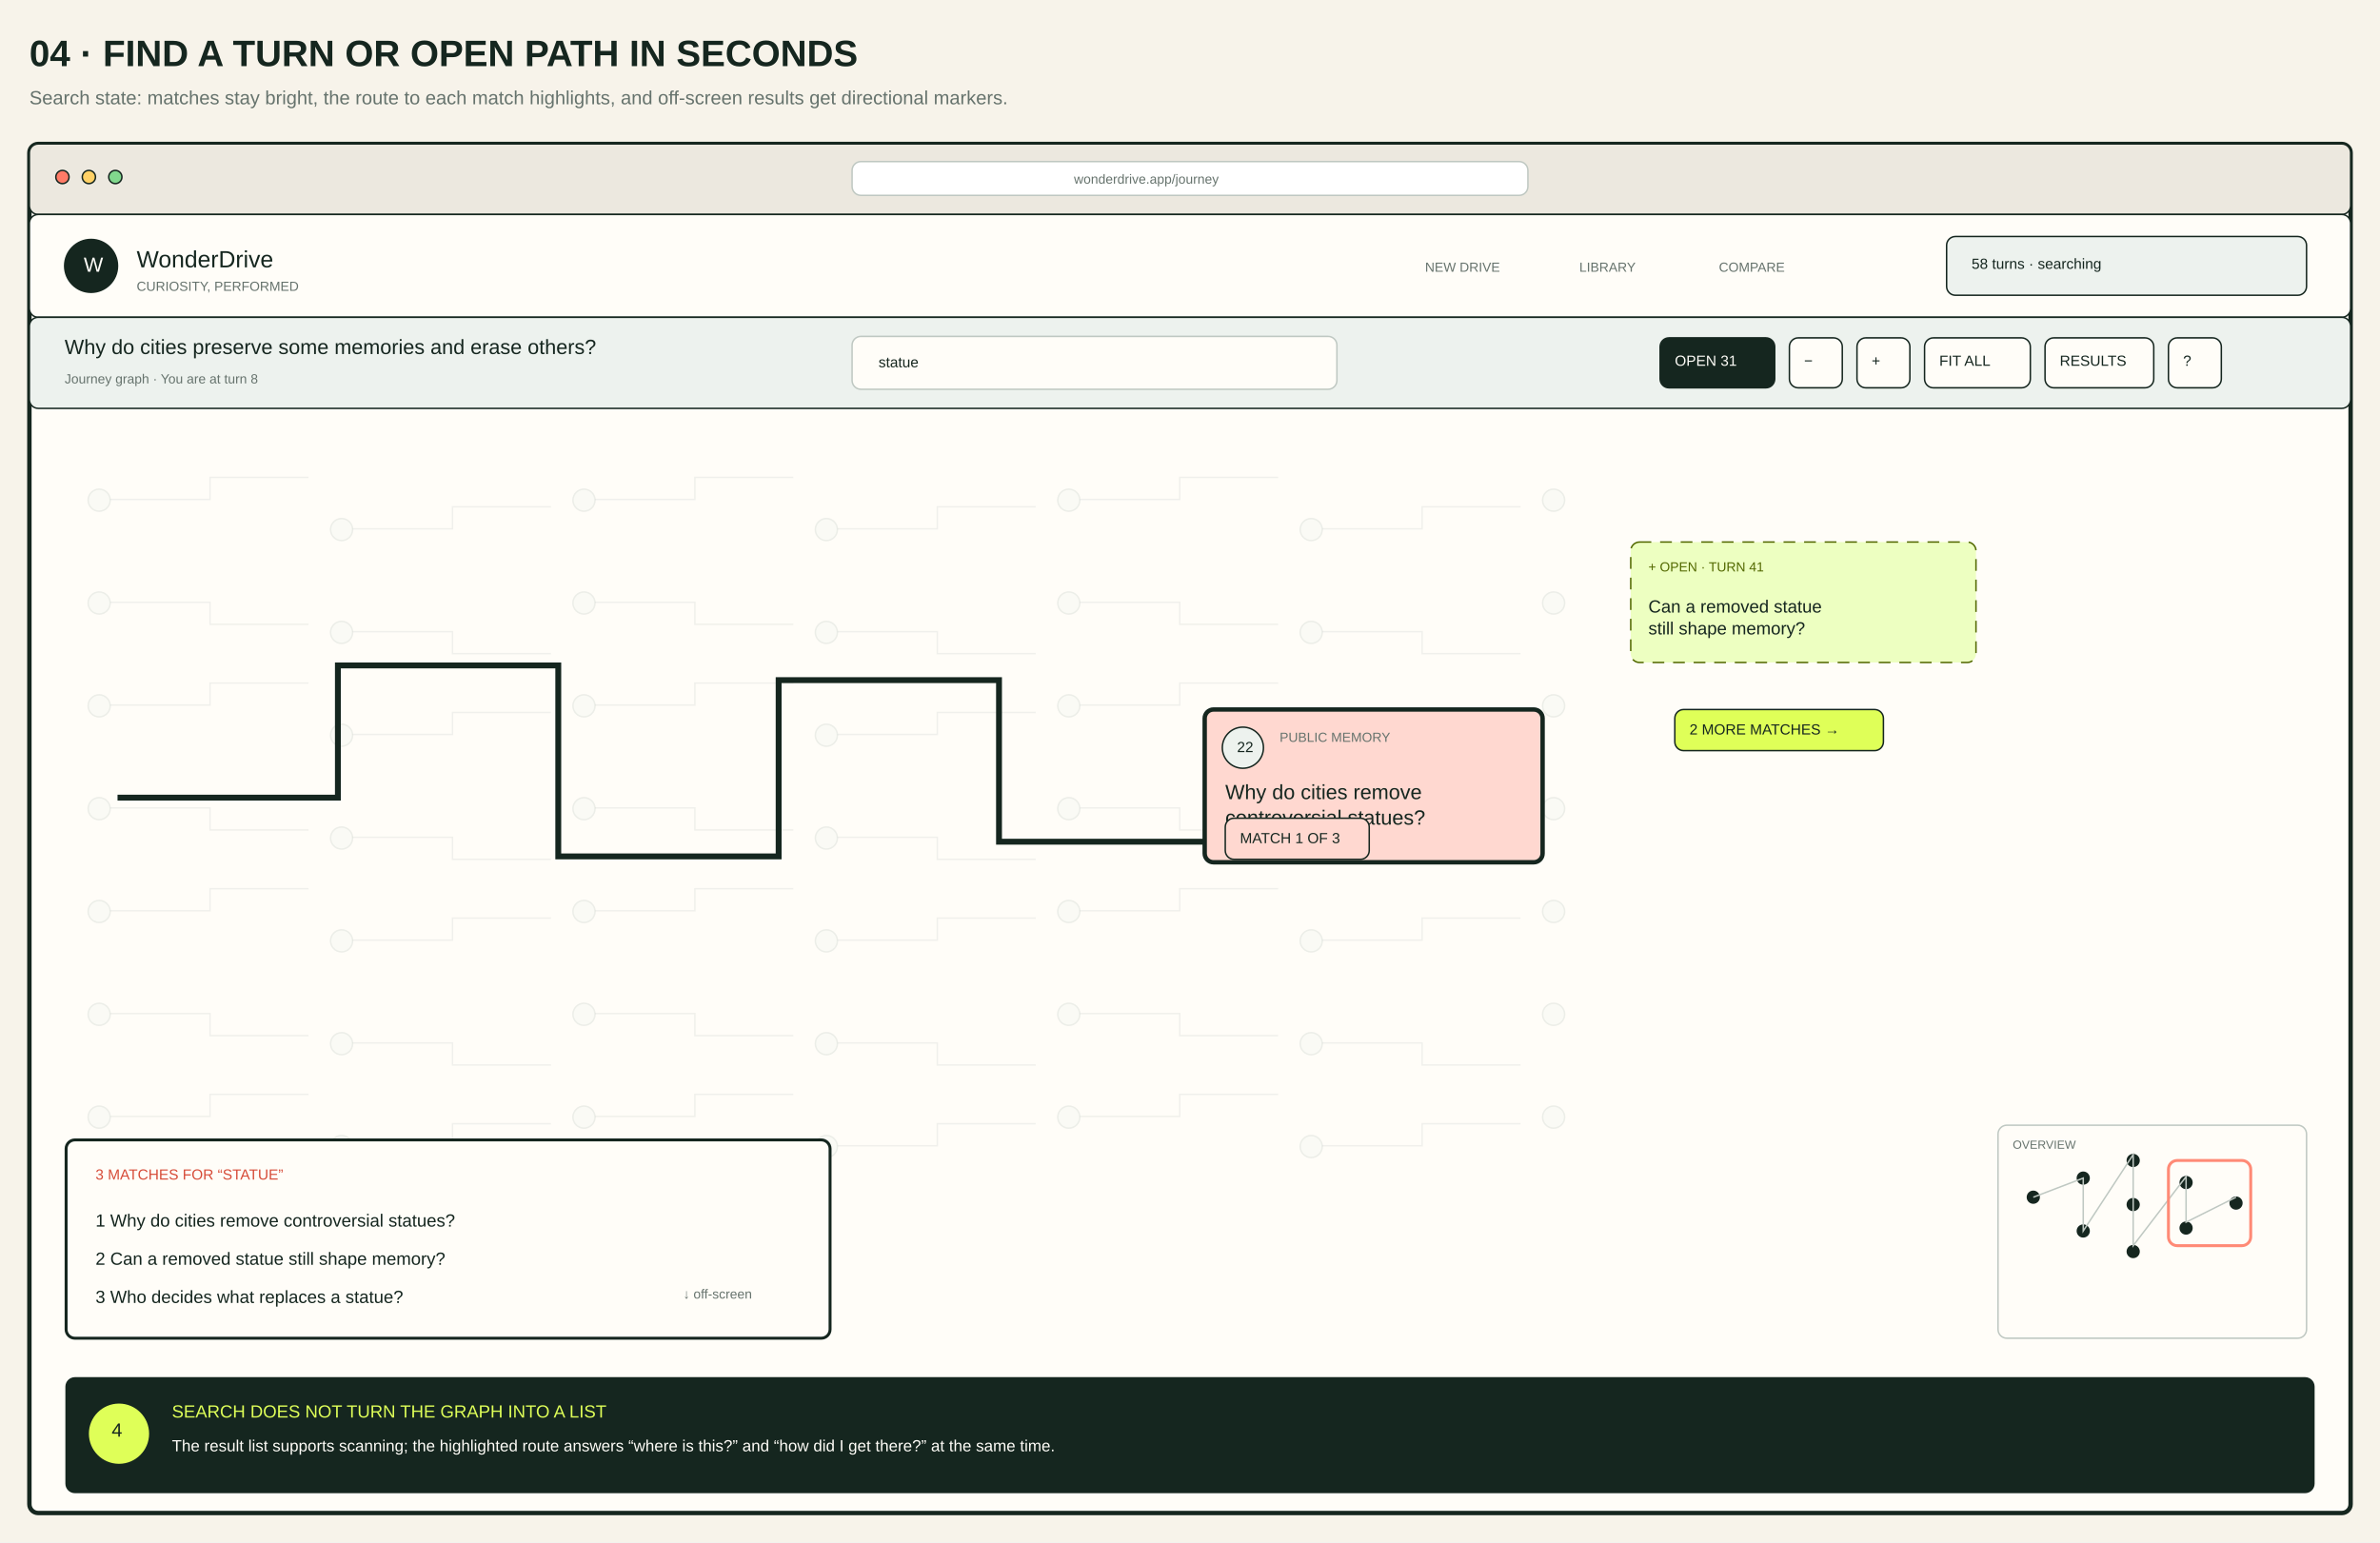
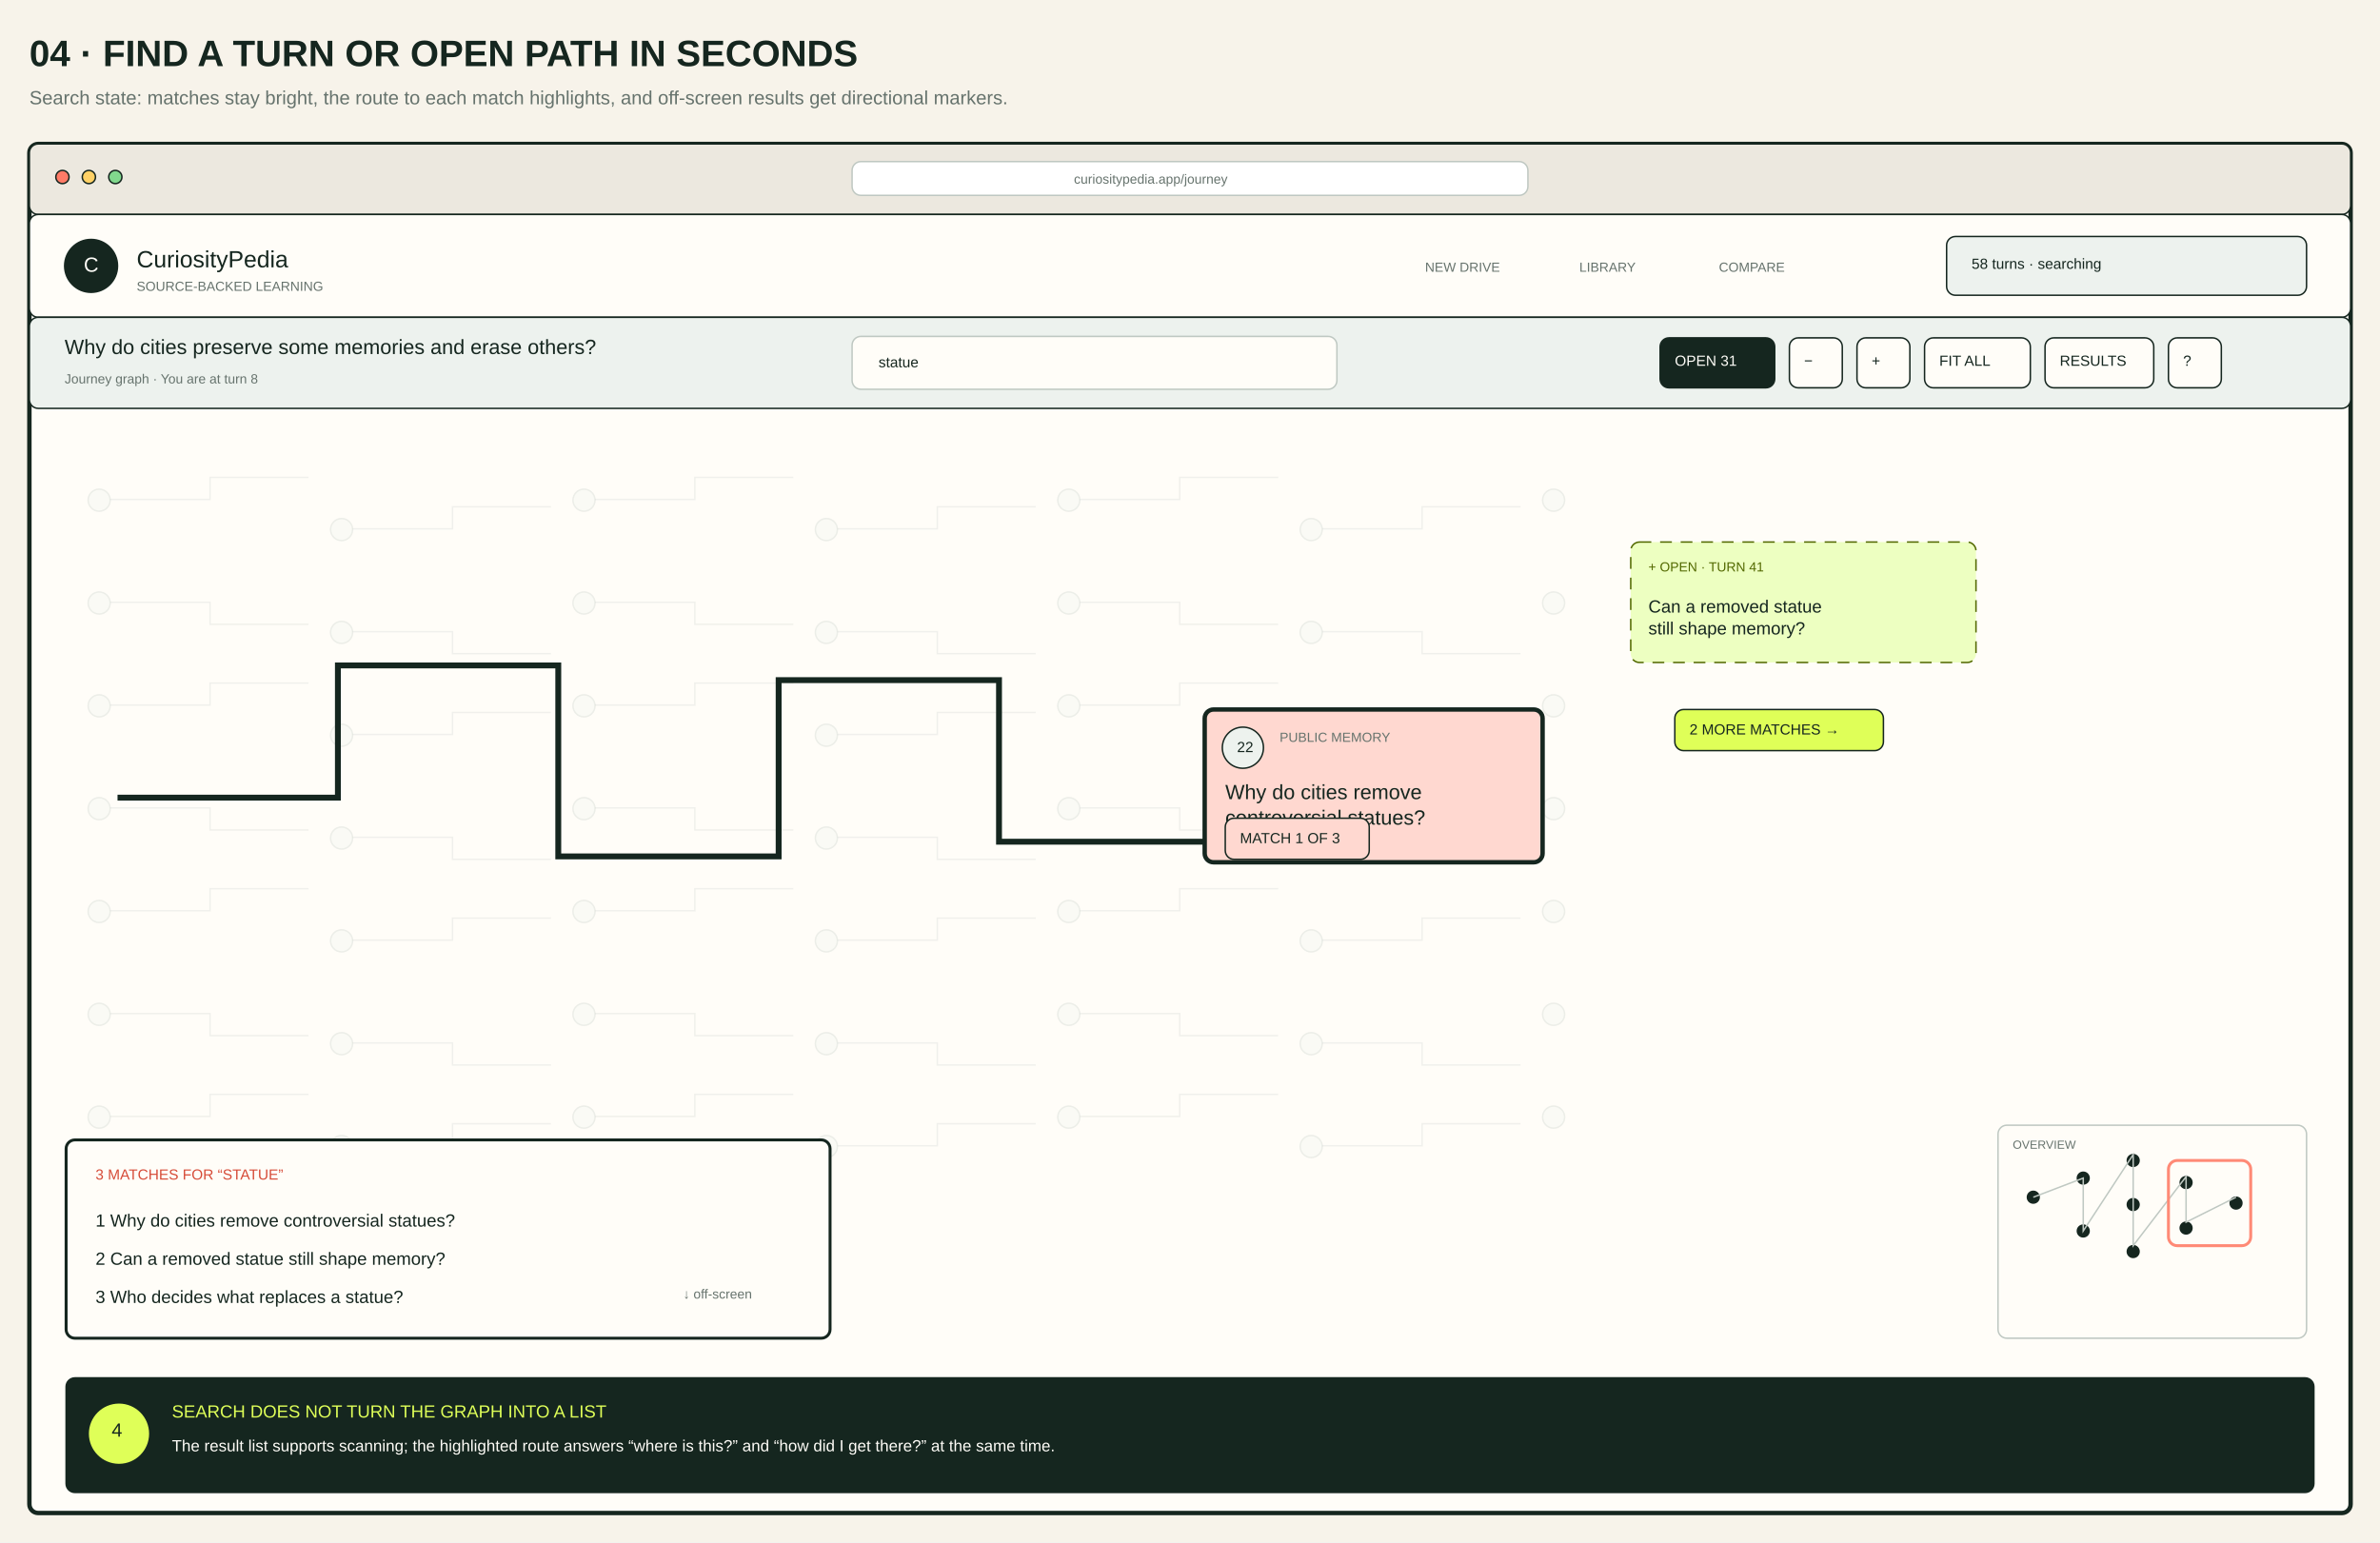
<svg xmlns="http://www.w3.org/2000/svg" width="1620" height="1050" viewBox="0 0 1620 1050">
  <rect x="0" y="0" width="1620" height="1050" fill="#f7f3ea" />
  <style>text{font-family:Arial,Helvetica,sans-serif}</style>
  <g transform="translate(-1680 -1100)">
    <text x="1700" y="1145" fill="#15261f" font-size="25" font-weight="600" opacity="1">
      <tspan x="1700" dy="0">04 · FIND A TURN OR OPEN PATH IN SECONDS</tspan>
    </text>
    <text x="1700" y="1171" fill="#66736d" font-size="13" font-weight="500" opacity="1">
      <tspan x="1700" dy="0">Search state: matches stay bright, the route to each match highlights, and off-screen results get directional markers.</tspan>
    </text>
    <rect x="1700" y="1198" width="1580" height="932" rx="6" fill="#fffdf8" stroke="#15261f" stroke-width="3" opacity="1" />
    <rect x="1700" y="1198" width="1580" height="48" rx="6" fill="#ece8df" stroke="#15261f" stroke-width="1" opacity="1" />
    <ellipse cx="1722.5" cy="1220.5" rx="4.5" ry="4.5" fill="#ff7b67" stroke="#15261f" stroke-width="1" opacity="1" />
    <ellipse cx="1740.5" cy="1220.5" rx="4.5" ry="4.5" fill="#ffd166" stroke="#15261f" stroke-width="1" opacity="1" />
    <ellipse cx="1758.5" cy="1220.5" rx="4.5" ry="4.5" fill="#81d88d" stroke="#15261f" stroke-width="1" opacity="1" />
    <rect x="2260" y="1210" width="460" height="23" rx="6" fill="#ffffff" stroke="#bfc8c2" stroke-width="1" opacity="1" />
    <text x="2411" y="1225" fill="#66736d" font-size="9" font-weight="500" opacity="1">
-       <tspan x="2411" dy="0">wonderdrive.app/journey</tspan>
+       <tspan x="2411" dy="0">curiositypedia.app/journey</tspan>
    </text>
    <rect x="1700" y="1246" width="1580" height="70" rx="6" fill="#fffdf8" stroke="#15261f" stroke-width="1" opacity="1" />
    <ellipse cx="1742" cy="1281" rx="18" ry="18" fill="#15261f" stroke="#15261f" stroke-width="1" opacity="1" />
    <text x="1737" y="1285" fill="#fffdf8" font-size="14" font-weight="500" opacity="1">
-       <tspan x="1737" dy="0">W</tspan>
+       <tspan x="1737" dy="0">C</tspan>
    </text>
    <text x="1773" y="1282" fill="#15261f" font-size="16" font-weight="500" opacity="1">
-       <tspan x="1773" dy="0">WonderDrive</tspan>
+       <tspan x="1773" dy="0">CuriosityPedia</tspan>
    </text>
    <text x="1773" y="1298" fill="#66736d" font-size="9" font-weight="500" opacity="1">
-       <tspan x="1773" dy="0">CURIOSITY, PERFORMED</tspan>
+       <tspan x="1773" dy="0">SOURCE-BACKED LEARNING</tspan>
    </text>
    <text x="2650" y="1285" fill="#66736d" font-size="9" font-weight="500" opacity="1">
      <tspan x="2650" dy="0">NEW DRIVE</tspan>
    </text>
    <text x="2755" y="1285" fill="#66736d" font-size="9" font-weight="500" opacity="1">
      <tspan x="2755" dy="0">LIBRARY</tspan>
    </text>
    <text x="2850" y="1285" fill="#66736d" font-size="9" font-weight="500" opacity="1">
      <tspan x="2850" dy="0">COMPARE</tspan>
    </text>
    <rect x="3005" y="1261" width="245" height="40" rx="6" fill="#edf2ee" stroke="#15261f" stroke-width="1" opacity="1" />
    <text x="3022" y="1283" fill="#15261f" font-size="10" font-weight="500" opacity="1">
      <tspan x="3022" dy="0">58 turns · searching</tspan>
    </text>
    <rect x="1700" y="1316" width="1580" height="62" rx="6" fill="#edf2ee" stroke="#15261f" stroke-width="1" opacity="1" />
    <text x="1724" y="1341" fill="#15261f" font-size="14" font-weight="500" opacity="1">
      <tspan x="1724" dy="0">Why do cities preserve some memories and erase others?</tspan>
    </text>
    <text x="1724" y="1361" fill="#66736d" font-size="9" font-weight="500" opacity="1">
      <tspan x="1724" dy="0">Journey graph · You are at turn 8</tspan>
    </text>
    <rect x="2260" y="1329" width="330" height="36" rx="6" fill="#fffdf8" stroke="#bfc8c2" stroke-width="1" opacity="1" />
    <text x="2278" y="1350" fill="#15261f" font-size="10" font-weight="500" opacity="1">
      <tspan x="2278" dy="0">statue</tspan>
    </text>
    <rect x="2810" y="1330" width="78" height="34" rx="6" fill="#15261f" stroke="#15261f" stroke-width="1" opacity="1" />
    <text x="2820" y="1349" fill="#fffdf8" font-size="10" font-weight="500" opacity="1">
      <tspan x="2820" dy="0">OPEN 31</tspan>
    </text>
    <rect x="2898" y="1330" width="36" height="34" rx="6" fill="#fffdf8" stroke="#15261f" stroke-width="1" opacity="1" />
    <text x="2908" y="1349" fill="#15261f" font-size="10" font-weight="500" opacity="1">
      <tspan x="2908" dy="0">−</tspan>
    </text>
    <rect x="2944" y="1330" width="36" height="34" rx="6" fill="#fffdf8" stroke="#15261f" stroke-width="1" opacity="1" />
    <text x="2954" y="1349" fill="#15261f" font-size="10" font-weight="500" opacity="1">
      <tspan x="2954" dy="0">+</tspan>
    </text>
    <rect x="2990" y="1330" width="72" height="34" rx="6" fill="#fffdf8" stroke="#15261f" stroke-width="1" opacity="1" />
    <text x="3000" y="1349" fill="#15261f" font-size="10" font-weight="500" opacity="1">
      <tspan x="3000" dy="0">FIT ALL</tspan>
    </text>
    <rect x="3072" y="1330" width="74" height="34" rx="6" fill="#fffdf8" stroke="#15261f" stroke-width="1" opacity="1" />
    <text x="3082" y="1349" fill="#15261f" font-size="10" font-weight="500" opacity="1">
      <tspan x="3082" dy="0">RESULTS</tspan>
    </text>
    <rect x="3156" y="1330" width="36" height="34" rx="6" fill="#fffdf8" stroke="#15261f" stroke-width="1" opacity="1" />
    <text x="3166" y="1349" fill="#15261f" font-size="10" font-weight="500" opacity="1">
      <tspan x="3166" dy="0">?</tspan>
    </text>
    <ellipse cx="1747.5" cy="1440.5" rx="7.5" ry="7.5" fill="#edf2ee" stroke="#bfc8c2" stroke-width="1" opacity="0.3" />
    <polyline points="1755,1440 1823,1440 1823,1425 1890,1425" fill="none" stroke="#bfc8c2" stroke-width="1" opacity="0.23" />
    <ellipse cx="1747.5" cy="1510.5" rx="7.5" ry="7.5" fill="#edf2ee" stroke="#bfc8c2" stroke-width="1" opacity="0.3" />
    <polyline points="1755,1510 1823,1510 1823,1525 1890,1525" fill="none" stroke="#bfc8c2" stroke-width="1" opacity="0.23" />
    <ellipse cx="1747.5" cy="1580.5" rx="7.5" ry="7.5" fill="#edf2ee" stroke="#bfc8c2" stroke-width="1" opacity="0.3" />
    <polyline points="1755,1580 1823,1580 1823,1565 1890,1565" fill="none" stroke="#bfc8c2" stroke-width="1" opacity="0.23" />
    <ellipse cx="1747.5" cy="1650.5" rx="7.5" ry="7.5" fill="#edf2ee" stroke="#bfc8c2" stroke-width="1" opacity="0.3" />
    <polyline points="1755,1650 1823,1650 1823,1665 1890,1665" fill="none" stroke="#bfc8c2" stroke-width="1" opacity="0.23" />
    <ellipse cx="1747.5" cy="1720.5" rx="7.5" ry="7.5" fill="#edf2ee" stroke="#bfc8c2" stroke-width="1" opacity="0.3" />
    <polyline points="1755,1720 1823,1720 1823,1705 1890,1705" fill="none" stroke="#bfc8c2" stroke-width="1" opacity="0.23" />
    <ellipse cx="1747.5" cy="1790.5" rx="7.5" ry="7.5" fill="#edf2ee" stroke="#bfc8c2" stroke-width="1" opacity="0.3" />
    <polyline points="1755,1790 1823,1790 1823,1805 1890,1805" fill="none" stroke="#bfc8c2" stroke-width="1" opacity="0.23" />
    <ellipse cx="1747.5" cy="1860.5" rx="7.5" ry="7.5" fill="#edf2ee" stroke="#bfc8c2" stroke-width="1" opacity="0.3" />
    <polyline points="1755,1860 1823,1860 1823,1845 1890,1845" fill="none" stroke="#bfc8c2" stroke-width="1" opacity="0.23" />
    <ellipse cx="1912.5" cy="1460.5" rx="7.5" ry="7.5" fill="#edf2ee" stroke="#bfc8c2" stroke-width="1" opacity="0.3" />
    <polyline points="1920,1460 1988,1460 1988,1445 2055,1445" fill="none" stroke="#bfc8c2" stroke-width="1" opacity="0.23" />
    <ellipse cx="1912.5" cy="1530.5" rx="7.5" ry="7.5" fill="#edf2ee" stroke="#bfc8c2" stroke-width="1" opacity="0.3" />
    <polyline points="1920,1530 1988,1530 1988,1545 2055,1545" fill="none" stroke="#bfc8c2" stroke-width="1" opacity="0.23" />
    <ellipse cx="1912.5" cy="1600.5" rx="7.5" ry="7.5" fill="#edf2ee" stroke="#bfc8c2" stroke-width="1" opacity="0.3" />
    <polyline points="1920,1600 1988,1600 1988,1585 2055,1585" fill="none" stroke="#bfc8c2" stroke-width="1" opacity="0.23" />
    <ellipse cx="1912.5" cy="1670.5" rx="7.5" ry="7.5" fill="#edf2ee" stroke="#bfc8c2" stroke-width="1" opacity="0.3" />
    <polyline points="1920,1670 1988,1670 1988,1685 2055,1685" fill="none" stroke="#bfc8c2" stroke-width="1" opacity="0.23" />
    <ellipse cx="1912.5" cy="1740.5" rx="7.5" ry="7.5" fill="#edf2ee" stroke="#bfc8c2" stroke-width="1" opacity="0.3" />
    <polyline points="1920,1740 1988,1740 1988,1725 2055,1725" fill="none" stroke="#bfc8c2" stroke-width="1" opacity="0.23" />
    <ellipse cx="1912.5" cy="1810.5" rx="7.5" ry="7.5" fill="#edf2ee" stroke="#bfc8c2" stroke-width="1" opacity="0.3" />
    <polyline points="1920,1810 1988,1810 1988,1825 2055,1825" fill="none" stroke="#bfc8c2" stroke-width="1" opacity="0.23" />
    <ellipse cx="1912.5" cy="1880.5" rx="7.5" ry="7.5" fill="#edf2ee" stroke="#bfc8c2" stroke-width="1" opacity="0.3" />
    <polyline points="1920,1880 1988,1880 1988,1865 2055,1865" fill="none" stroke="#bfc8c2" stroke-width="1" opacity="0.23" />
    <ellipse cx="2077.5" cy="1440.5" rx="7.5" ry="7.5" fill="#edf2ee" stroke="#bfc8c2" stroke-width="1" opacity="0.3" />
    <polyline points="2085,1440 2153,1440 2153,1425 2220,1425" fill="none" stroke="#bfc8c2" stroke-width="1" opacity="0.23" />
    <ellipse cx="2077.5" cy="1510.5" rx="7.5" ry="7.5" fill="#edf2ee" stroke="#bfc8c2" stroke-width="1" opacity="0.3" />
    <polyline points="2085,1510 2153,1510 2153,1525 2220,1525" fill="none" stroke="#bfc8c2" stroke-width="1" opacity="0.23" />
    <ellipse cx="2077.5" cy="1580.5" rx="7.5" ry="7.5" fill="#edf2ee" stroke="#bfc8c2" stroke-width="1" opacity="0.3" />
    <polyline points="2085,1580 2153,1580 2153,1565 2220,1565" fill="none" stroke="#bfc8c2" stroke-width="1" opacity="0.23" />
    <ellipse cx="2077.5" cy="1650.5" rx="7.5" ry="7.5" fill="#edf2ee" stroke="#bfc8c2" stroke-width="1" opacity="0.3" />
    <polyline points="2085,1650 2153,1650 2153,1665 2220,1665" fill="none" stroke="#bfc8c2" stroke-width="1" opacity="0.23" />
    <ellipse cx="2077.5" cy="1720.5" rx="7.5" ry="7.5" fill="#edf2ee" stroke="#bfc8c2" stroke-width="1" opacity="0.3" />
    <polyline points="2085,1720 2153,1720 2153,1705 2220,1705" fill="none" stroke="#bfc8c2" stroke-width="1" opacity="0.23" />
    <ellipse cx="2077.5" cy="1790.5" rx="7.5" ry="7.5" fill="#edf2ee" stroke="#bfc8c2" stroke-width="1" opacity="0.3" />
    <polyline points="2085,1790 2153,1790 2153,1805 2220,1805" fill="none" stroke="#bfc8c2" stroke-width="1" opacity="0.23" />
    <ellipse cx="2077.5" cy="1860.5" rx="7.5" ry="7.5" fill="#edf2ee" stroke="#bfc8c2" stroke-width="1" opacity="0.3" />
    <polyline points="2085,1860 2153,1860 2153,1845 2220,1845" fill="none" stroke="#bfc8c2" stroke-width="1" opacity="0.23" />
    <ellipse cx="2242.5" cy="1460.5" rx="7.5" ry="7.5" fill="#edf2ee" stroke="#bfc8c2" stroke-width="1" opacity="0.3" />
    <polyline points="2250,1460 2318,1460 2318,1445 2385,1445" fill="none" stroke="#bfc8c2" stroke-width="1" opacity="0.23" />
    <ellipse cx="2242.5" cy="1530.5" rx="7.5" ry="7.5" fill="#edf2ee" stroke="#bfc8c2" stroke-width="1" opacity="0.3" />
    <polyline points="2250,1530 2318,1530 2318,1545 2385,1545" fill="none" stroke="#bfc8c2" stroke-width="1" opacity="0.23" />
    <ellipse cx="2242.5" cy="1600.5" rx="7.5" ry="7.5" fill="#edf2ee" stroke="#bfc8c2" stroke-width="1" opacity="0.3" />
    <polyline points="2250,1600 2318,1600 2318,1585 2385,1585" fill="none" stroke="#bfc8c2" stroke-width="1" opacity="0.23" />
    <ellipse cx="2242.5" cy="1670.5" rx="7.5" ry="7.5" fill="#edf2ee" stroke="#bfc8c2" stroke-width="1" opacity="0.3" />
    <polyline points="2250,1670 2318,1670 2318,1685 2385,1685" fill="none" stroke="#bfc8c2" stroke-width="1" opacity="0.23" />
    <ellipse cx="2242.5" cy="1740.5" rx="7.5" ry="7.5" fill="#edf2ee" stroke="#bfc8c2" stroke-width="1" opacity="0.3" />
    <polyline points="2250,1740 2318,1740 2318,1725 2385,1725" fill="none" stroke="#bfc8c2" stroke-width="1" opacity="0.23" />
    <ellipse cx="2242.5" cy="1810.5" rx="7.5" ry="7.5" fill="#edf2ee" stroke="#bfc8c2" stroke-width="1" opacity="0.3" />
    <polyline points="2250,1810 2318,1810 2318,1825 2385,1825" fill="none" stroke="#bfc8c2" stroke-width="1" opacity="0.23" />
    <ellipse cx="2242.5" cy="1880.5" rx="7.5" ry="7.5" fill="#edf2ee" stroke="#bfc8c2" stroke-width="1" opacity="0.3" />
    <polyline points="2250,1880 2318,1880 2318,1865 2385,1865" fill="none" stroke="#bfc8c2" stroke-width="1" opacity="0.23" />
    <ellipse cx="2407.5" cy="1440.5" rx="7.5" ry="7.5" fill="#edf2ee" stroke="#bfc8c2" stroke-width="1" opacity="0.3" />
    <polyline points="2415,1440 2483,1440 2483,1425 2550,1425" fill="none" stroke="#bfc8c2" stroke-width="1" opacity="0.23" />
    <ellipse cx="2407.5" cy="1510.5" rx="7.5" ry="7.5" fill="#edf2ee" stroke="#bfc8c2" stroke-width="1" opacity="0.3" />
    <polyline points="2415,1510 2483,1510 2483,1525 2550,1525" fill="none" stroke="#bfc8c2" stroke-width="1" opacity="0.23" />
    <ellipse cx="2407.5" cy="1580.5" rx="7.5" ry="7.5" fill="#edf2ee" stroke="#bfc8c2" stroke-width="1" opacity="0.3" />
    <polyline points="2415,1580 2483,1580 2483,1565 2550,1565" fill="none" stroke="#bfc8c2" stroke-width="1" opacity="0.23" />
    <ellipse cx="2407.5" cy="1650.5" rx="7.5" ry="7.5" fill="#edf2ee" stroke="#bfc8c2" stroke-width="1" opacity="0.3" />
    <polyline points="2415,1650 2483,1650 2483,1665 2550,1665" fill="none" stroke="#bfc8c2" stroke-width="1" opacity="0.23" />
    <ellipse cx="2407.5" cy="1720.5" rx="7.5" ry="7.5" fill="#edf2ee" stroke="#bfc8c2" stroke-width="1" opacity="0.3" />
    <polyline points="2415,1720 2483,1720 2483,1705 2550,1705" fill="none" stroke="#bfc8c2" stroke-width="1" opacity="0.23" />
    <ellipse cx="2407.5" cy="1790.5" rx="7.5" ry="7.5" fill="#edf2ee" stroke="#bfc8c2" stroke-width="1" opacity="0.3" />
    <polyline points="2415,1790 2483,1790 2483,1805 2550,1805" fill="none" stroke="#bfc8c2" stroke-width="1" opacity="0.23" />
    <ellipse cx="2407.5" cy="1860.5" rx="7.5" ry="7.5" fill="#edf2ee" stroke="#bfc8c2" stroke-width="1" opacity="0.3" />
    <polyline points="2415,1860 2483,1860 2483,1845 2550,1845" fill="none" stroke="#bfc8c2" stroke-width="1" opacity="0.23" />
    <ellipse cx="2572.5" cy="1460.5" rx="7.5" ry="7.5" fill="#edf2ee" stroke="#bfc8c2" stroke-width="1" opacity="0.3" />
    <polyline points="2580,1460 2648,1460 2648,1445 2715,1445" fill="none" stroke="#bfc8c2" stroke-width="1" opacity="0.23" />
    <ellipse cx="2572.5" cy="1530.5" rx="7.5" ry="7.5" fill="#edf2ee" stroke="#bfc8c2" stroke-width="1" opacity="0.3" />
    <polyline points="2580,1530 2648,1530 2648,1545 2715,1545" fill="none" stroke="#bfc8c2" stroke-width="1" opacity="0.23" />
    <ellipse cx="2572.5" cy="1600.5" rx="7.5" ry="7.5" fill="#edf2ee" stroke="#bfc8c2" stroke-width="1" opacity="0.3" />
    <polyline points="2580,1600 2648,1600 2648,1585 2715,1585" fill="none" stroke="#bfc8c2" stroke-width="1" opacity="0.23" />
    <ellipse cx="2572.5" cy="1670.5" rx="7.5" ry="7.5" fill="#edf2ee" stroke="#bfc8c2" stroke-width="1" opacity="0.3" />
    <polyline points="2580,1670 2648,1670 2648,1685 2715,1685" fill="none" stroke="#bfc8c2" stroke-width="1" opacity="0.23" />
    <ellipse cx="2572.5" cy="1740.5" rx="7.5" ry="7.5" fill="#edf2ee" stroke="#bfc8c2" stroke-width="1" opacity="0.3" />
    <polyline points="2580,1740 2648,1740 2648,1725 2715,1725" fill="none" stroke="#bfc8c2" stroke-width="1" opacity="0.23" />
    <ellipse cx="2572.5" cy="1810.5" rx="7.5" ry="7.5" fill="#edf2ee" stroke="#bfc8c2" stroke-width="1" opacity="0.3" />
    <polyline points="2580,1810 2648,1810 2648,1825 2715,1825" fill="none" stroke="#bfc8c2" stroke-width="1" opacity="0.23" />
    <ellipse cx="2572.5" cy="1880.5" rx="7.5" ry="7.5" fill="#edf2ee" stroke="#bfc8c2" stroke-width="1" opacity="0.3" />
    <polyline points="2580,1880 2648,1880 2648,1865 2715,1865" fill="none" stroke="#bfc8c2" stroke-width="1" opacity="0.23" />
    <ellipse cx="2737.5" cy="1440.5" rx="7.5" ry="7.5" fill="#edf2ee" stroke="#bfc8c2" stroke-width="1" opacity="0.3" />
    <ellipse cx="2737.5" cy="1510.5" rx="7.5" ry="7.5" fill="#edf2ee" stroke="#bfc8c2" stroke-width="1" opacity="0.3" />
    <ellipse cx="2737.5" cy="1580.5" rx="7.5" ry="7.5" fill="#edf2ee" stroke="#bfc8c2" stroke-width="1" opacity="0.3" />
    <ellipse cx="2737.5" cy="1650.5" rx="7.5" ry="7.5" fill="#edf2ee" stroke="#bfc8c2" stroke-width="1" opacity="0.3" />
    <ellipse cx="2737.5" cy="1720.5" rx="7.5" ry="7.5" fill="#edf2ee" stroke="#bfc8c2" stroke-width="1" opacity="0.3" />
    <ellipse cx="2737.5" cy="1790.5" rx="7.5" ry="7.5" fill="#edf2ee" stroke="#bfc8c2" stroke-width="1" opacity="0.3" />
    <ellipse cx="2737.5" cy="1860.5" rx="7.5" ry="7.5" fill="#edf2ee" stroke="#bfc8c2" stroke-width="1" opacity="0.3" />
    <polyline points="1760,1643 1910,1643 1910,1553 2060,1553 2060,1683 2210,1683 2210,1563 2360,1563 2360,1673 2510,1673" fill="none" stroke="#15261f" stroke-width="4" opacity="1" />
    <rect x="2500" y="1583" width="230" height="104" rx="6" fill="#ffd8d0" stroke="#15261f" stroke-width="3" opacity="1" />
    <ellipse cx="2526" cy="1609" rx="14" ry="14" fill="#edf2ee" stroke="#15261f" stroke-width="1" opacity="1" />
    <text x="2522" y="1612" fill="#15261f" font-size="10" font-weight="500" opacity="1">
      <tspan x="2522" dy="0">22</tspan>
    </text>
    <text x="2551" y="1605" fill="#66736d" font-size="9" font-weight="500" opacity="1">
      <tspan x="2551" dy="0">PUBLIC MEMORY</tspan>
    </text>
    <text x="2514" y="1644" fill="#15261f" font-size="14" font-weight="500" opacity="1">
      <tspan x="2514" dy="0">Why do cities remove</tspan>
      <tspan x="2514" dy="17.36">controversial statues?</tspan>
    </text>
    <rect x="2514" y="1657" width="98" height="28" rx="6" fill="#ffd8d0" stroke="#15261f" stroke-width="1" opacity="1" />
    <text x="2524" y="1674" fill="#15261f" font-size="10" font-weight="500" opacity="1">
      <tspan x="2524" dy="0">MATCH 1 OF 3</tspan>
    </text>
    <rect x="2790" y="1469" width="235" height="82" rx="6" fill="#edffc1" stroke="#526800" stroke-width="1" opacity="1" stroke-dasharray="8 6" />
    <text x="2802" y="1489" fill="#526800" font-size="9" font-weight="500" opacity="1">
      <tspan x="2802" dy="0">+ OPEN · TURN 41</tspan>
    </text>
    <text x="2802" y="1517" fill="#15261f" font-size="12" font-weight="500" opacity="1">
      <tspan x="2802" dy="0">Can a removed statue</tspan>
      <tspan x="2802" dy="14.88">still shape memory?</tspan>
    </text>
    <rect x="2820" y="1583" width="142" height="28" rx="6" fill="#dfff58" stroke="#15261f" stroke-width="1" opacity="1" />
    <text x="2830" y="1600" fill="#15261f" font-size="10" font-weight="500" opacity="1">
      <tspan x="2830" dy="0">2 MORE MATCHES →</tspan>
    </text>
    <rect x="1725" y="1876" width="520" height="135" rx="6" fill="#fffdf8" stroke="#15261f" stroke-width="2" opacity="1" />
    <text x="1745" y="1903" fill="#d64b38" font-size="10" font-weight="500" opacity="1">
      <tspan x="1745" dy="0">3 MATCHES FOR “STATUE”</tspan>
    </text>
    <text x="1745" y="1935" fill="#15261f" font-size="12" font-weight="500" opacity="1">
      <tspan x="1745" dy="0">1  Why do cities remove controversial statues?</tspan>
    </text>
    <text x="1745" y="1961" fill="#15261f" font-size="12" font-weight="500" opacity="1">
      <tspan x="1745" dy="0">2  Can a removed statue still shape memory?</tspan>
    </text>
    <text x="1745" y="1987" fill="#15261f" font-size="12" font-weight="500" opacity="1">
      <tspan x="1745" dy="0">3  Who decides what replaces a statue?</tspan>
    </text>
    <text x="2145" y="1984" fill="#66736d" font-size="9" font-weight="500" opacity="1">
      <tspan x="2145" dy="0">↓ off-screen</tspan>
    </text>
    <rect x="3040" y="1866" width="210" height="145" rx="6" fill="#fffdf8" stroke="#bfc8c2" stroke-width="1" opacity="1" />
    <text x="3050" y="1882" fill="#66736d" font-size="8" font-weight="500" opacity="1">
      <tspan x="3050" dy="0">OVERVIEW</tspan>
    </text>
    <ellipse cx="3064" cy="1915" rx="4" ry="4" fill="#15261f" stroke="#15261f" stroke-width="1" opacity="1" />
    <ellipse cx="3098" cy="1902" rx="4" ry="4" fill="#15261f" stroke="#15261f" stroke-width="1" opacity="1" />
    <ellipse cx="3098" cy="1938" rx="4" ry="4" fill="#15261f" stroke="#15261f" stroke-width="1" opacity="1" />
    <ellipse cx="3132" cy="1890" rx="4" ry="4" fill="#15261f" stroke="#15261f" stroke-width="1" opacity="1" />
    <ellipse cx="3132" cy="1920" rx="4" ry="4" fill="#15261f" stroke="#15261f" stroke-width="1" opacity="1" />
    <ellipse cx="3132" cy="1952" rx="4" ry="4" fill="#15261f" stroke="#15261f" stroke-width="1" opacity="1" />
    <ellipse cx="3168" cy="1905" rx="4" ry="4" fill="#15261f" stroke="#15261f" stroke-width="1" opacity="1" />
    <ellipse cx="3168" cy="1936" rx="4" ry="4" fill="#15261f" stroke="#15261f" stroke-width="1" opacity="1" />
    <ellipse cx="3202" cy="1919" rx="4" ry="4" fill="#15261f" stroke="#15261f" stroke-width="1" opacity="1" />
    <polyline points="3064,1915 3098,1902 3098,1938 3132,1886 3132,1916 3132,1948 3168,1901 3168,1932 3202,1915" fill="none" stroke="#bfc8c2" stroke-width="1" opacity="1" />
    <rect x="3156" y="1890" width="56" height="58" rx="6" fill="none" stroke="#ff8a76" stroke-width="2" opacity="1" />
    <rect x="1725" y="2038" width="1530" height="78" rx="6" fill="#15261f" stroke="#15261f" stroke-width="1" opacity="1" />
    <ellipse cx="1761" cy="2076" rx="20" ry="20" fill="#dfff58" stroke="#dfff58" stroke-width="1" opacity="1" />
    <text x="1756" y="2078" fill="#15261f" font-size="13" font-weight="500" opacity="1">
      <tspan x="1756" dy="0">4</tspan>
    </text>
    <text x="1797" y="2065" fill="#dfff58" font-size="12" font-weight="500" opacity="1">
      <tspan x="1797" dy="0">SEARCH DOES NOT TURN THE GRAPH INTO A LIST</tspan>
    </text>
    <text x="1797" y="2088" fill="#fffdf8" font-size="11" font-weight="500" opacity="1">
      <tspan x="1797" dy="0">The result list supports scanning; the highlighted route answers “where is this?” and “how did I get there?” at the same time.</tspan>
    </text>
  </g>
</svg>
